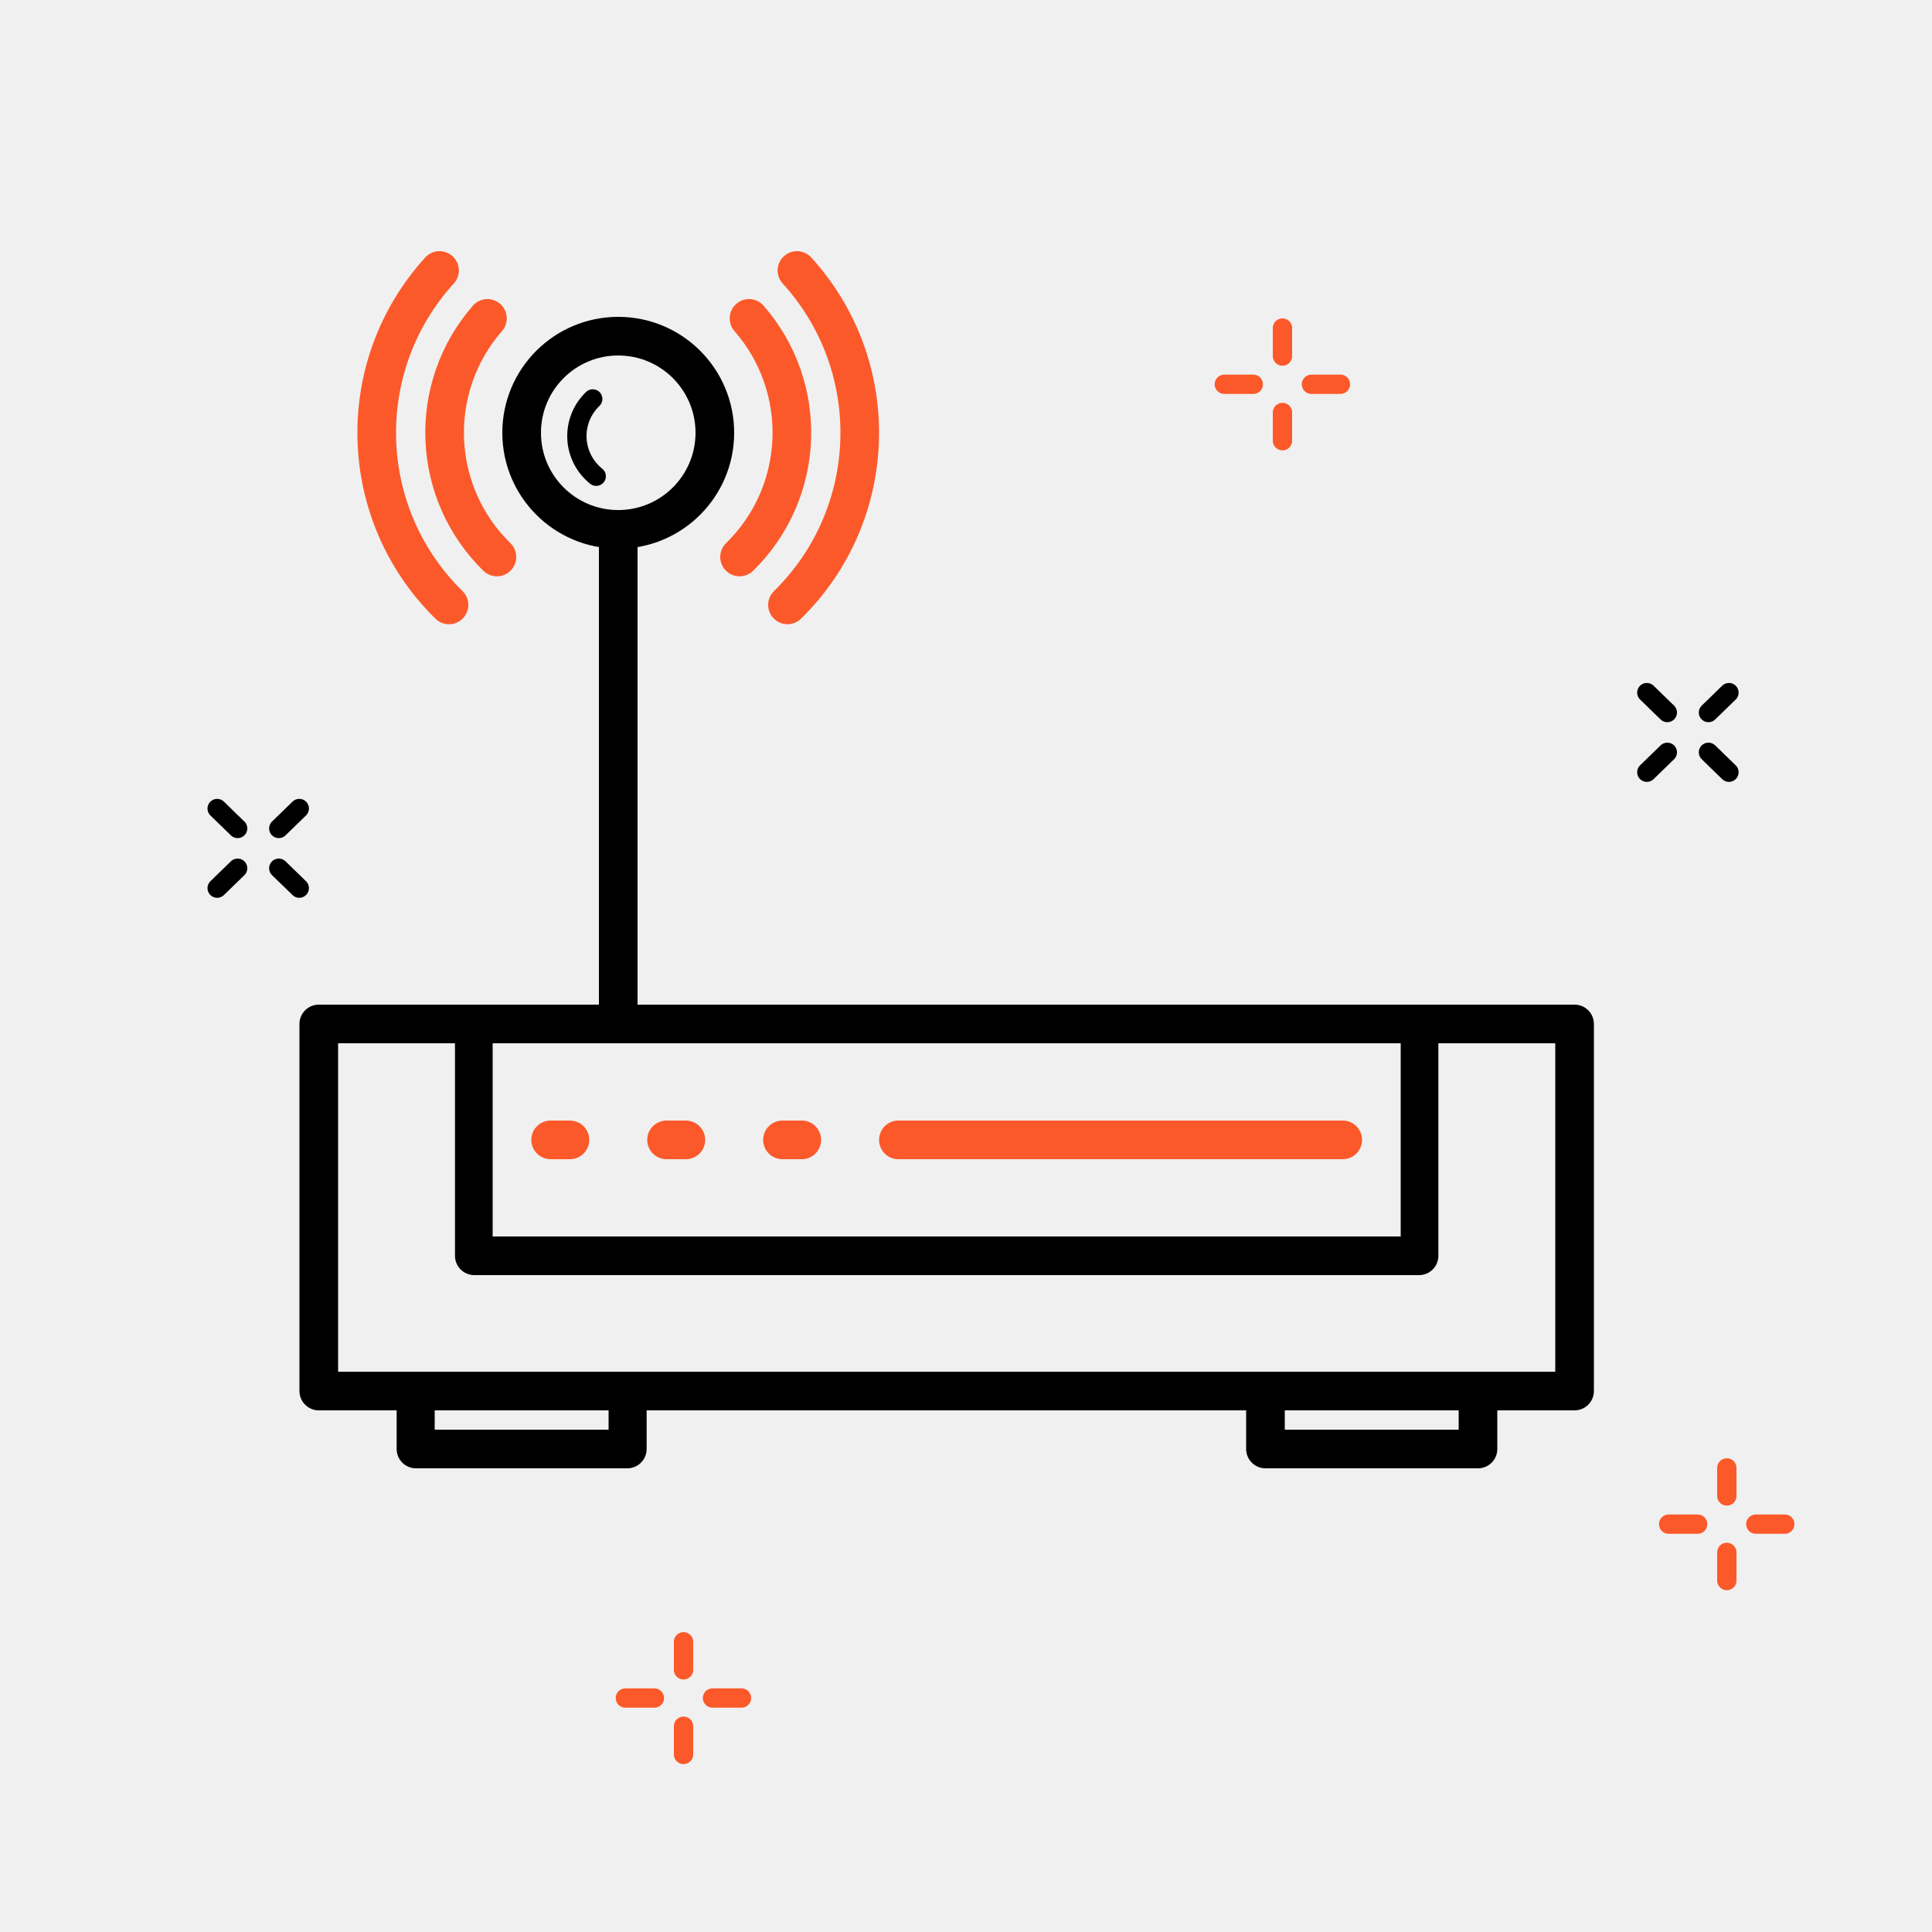
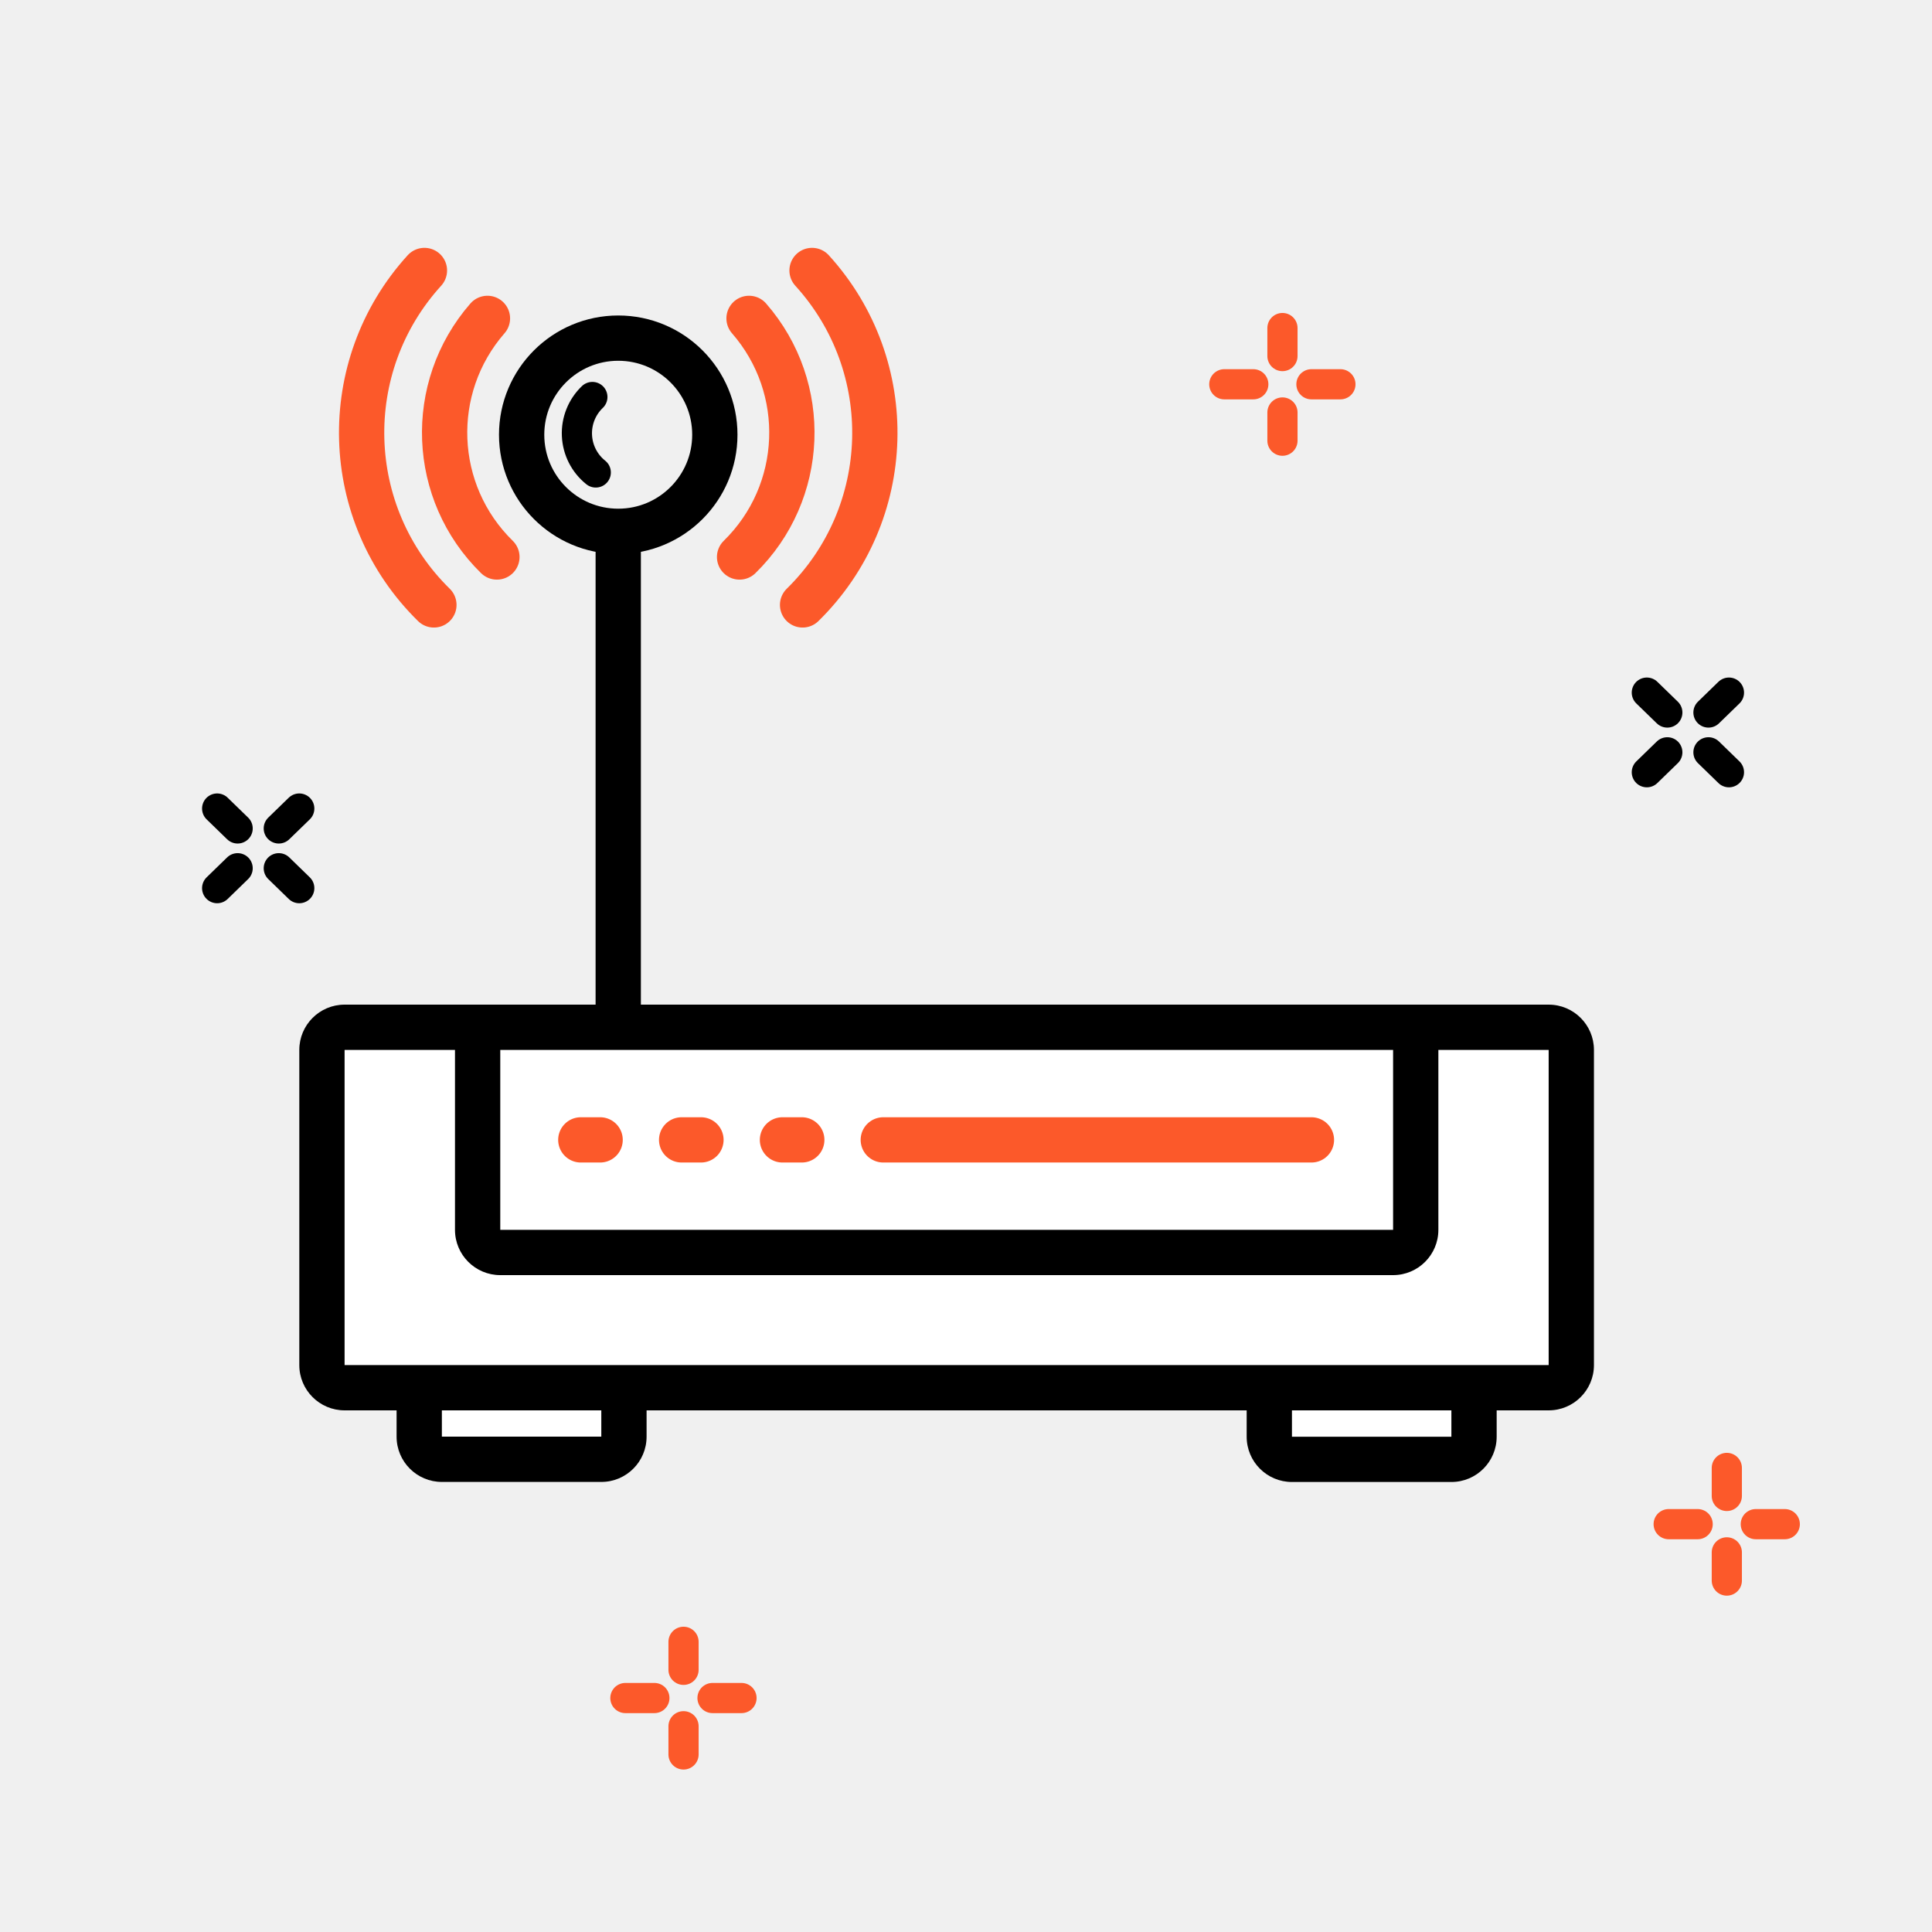
- <svg xmlns="http://www.w3.org/2000/svg" id="Слой_1" data-name="Слой 1" viewBox="0 0 100 100">
+ <svg xmlns="http://www.w3.org/2000/svg" id="Слой_1" data-name="Слой 1" viewBox="0 0 128 128">
  <defs>
-     <style>
-       .cls-1, .cls-2, .cls-3, .cls-4, .cls-5, .cls-6, .cls-7 {
-         fill: none;
-       }
- 
-       .cls-2, .cls-6, .cls-7 {
-         stroke: #000;
-       }
- 
-       .cls-2, .cls-3, .cls-5, .cls-6, .cls-7 {
-         stroke-linecap: round;
-       }
- 
-       .cls-2, .cls-3, .cls-7 {
-         stroke-linejoin: round;
-       }
- 
-       .cls-2, .cls-3 {
-         stroke-width: 2px;
-       }
- 
-       .cls-3, .cls-4, .cls-5 {
-         stroke: #fc592a;
-       }
- 
-       .cls-4, .cls-5, .cls-6 {
-         stroke-miterlimit: 10;
-       }
-     </style>
+     <style>.cls-1,.cls-2,.cls-3,.cls-4,.cls-5,.cls-6,.cls-8{fill:none;}.cls-2,.cls-5,.cls-6{stroke:#000;}.cls-2,.cls-3,.cls-4,.cls-5,.cls-6{stroke-linecap:round;}.cls-2,.cls-3,.cls-6{stroke-linejoin:round;}.cls-2,.cls-3{stroke-width:3px;}.cls-3,.cls-4,.cls-8{stroke:#fc592a;}.cls-4,.cls-5,.cls-8{stroke-miterlimit:10;}.cls-4,.cls-5,.cls-6{stroke-width:2px;}.cls-7{fill:#fff;}</style>
  </defs>
-   <g>
-     <rect class="cls-1" width="100" height="100" />
-     <path d="M80.5,54V71h-63V54h63m1-2h-65a1,1,0,0,0-1,1V72a1,1,0,0,0,1,1h65a1,1,0,0,0,1-1V53a1,1,0,0,0-1-1Z" />
-     <path d="M72.5,54V64h-47V54h47m1-2H24.55a1,1,0,0,0-1,1V65a1,1,0,0,0,1,1H73.45a1,1,0,0,0,1-1V53a1,1,0,0,0-1-1Z" />
-     <path d="M31.5,73v1h-9V73h9m1-2H21.53a1,1,0,0,0-1,1V75a1,1,0,0,0,1,1H32.47a1,1,0,0,0,1-1V72a1,1,0,0,0-1-1Z" />
-     <path d="M75.5,73v1h-9V73h9m1-2h-11a1,1,0,0,0-1,1v3a1,1,0,0,0,1,1h11a1,1,0,0,0,1-1V72a1,1,0,0,0-1-1Z" />
-     <line class="cls-2" x1="32" y1="52" x2="32" y2="28" />
-     <circle class="cls-2" cx="32" cy="22.4" r="5" />
-     <path class="cls-3" d="M25.72,28.83a9,9,0,0,1-.49-12.35" />
-     <path class="cls-3" d="M38.77,16.48a9,9,0,0,1-.49,12.35" />
-     <path class="cls-3" d="M23.24,31.31A12.48,12.48,0,0,1,22.75,14" />
-     <path class="cls-4" d="M25.72,29.43" />
-     <path class="cls-4" d="M38.28,29.43" />
-     <path class="cls-3" d="M41.25,14a12.48,12.48,0,0,1-.49,17.31" />
-     <line class="cls-3" x1="28.5" y1="59" x2="29.5" y2="59" />
-     <line class="cls-3" x1="34.5" y1="59" x2="35.5" y2="59" />
-     <line class="cls-3" x1="40.5" y1="59" x2="41.5" y2="59" />
-     <line class="cls-3" x1="46.5" y1="59" x2="69.5" y2="59" />
-     <g>
-       <line class="cls-5" x1="66.38" y1="18.43" x2="66.38" y2="16.98" />
-       <line class="cls-5" x1="66.38" y1="22.81" x2="66.38" y2="21.35" />
-       <line class="cls-5" x1="69.38" y1="19.89" x2="67.88" y2="19.89" />
-       <line class="cls-5" x1="64.87" y1="19.89" x2="63.37" y2="19.89" />
-     </g>
-     <g>
-       <line class="cls-6" x1="88.43" y1="36.88" x2="89.49" y2="35.85" />
-       <line class="cls-6" x1="85.24" y1="39.97" x2="86.3" y2="38.94" />
-       <line class="cls-6" x1="89.49" y1="39.97" x2="88.43" y2="38.94" />
-       <line class="cls-6" x1="86.3" y1="36.88" x2="85.24" y2="35.85" />
-     </g>
-     <g>
-       <line class="cls-5" x1="35.38" y1="86.43" x2="35.38" y2="84.98" />
-       <line class="cls-5" x1="35.38" y1="90.81" x2="35.38" y2="89.35" />
-       <line class="cls-5" x1="38.38" y1="87.89" x2="36.88" y2="87.89" />
-       <line class="cls-5" x1="33.87" y1="87.89" x2="32.37" y2="87.89" />
-     </g>
-     <g>
-       <line class="cls-5" x1="89.38" y1="77.43" x2="89.38" y2="75.98" />
-       <line class="cls-5" x1="89.38" y1="81.81" x2="89.38" y2="80.35" />
-       <line class="cls-5" x1="92.38" y1="78.89" x2="90.88" y2="78.89" />
-       <line class="cls-5" x1="87.87" y1="78.89" x2="86.37" y2="78.89" />
-     </g>
-     <g>
-       <line class="cls-6" x1="14.43" y1="42.88" x2="15.49" y2="41.85" />
-       <line class="cls-6" x1="11.24" y1="45.97" x2="12.3" y2="44.94" />
-       <line class="cls-6" x1="15.49" y1="45.97" x2="14.43" y2="44.94" />
-       <line class="cls-6" x1="12.3" y1="42.88" x2="11.24" y2="41.85" />
-     </g>
-     <path class="cls-7" d="M30.86,24.65a2.66,2.66,0,0,1-.18-4" />
-   </g>
+   <rect class="cls-1" width="128" height="128" />
+   <line class="cls-2" x1="40.96" y1="66.56" x2="40.96" y2="35.84" />
+   <circle class="cls-2" cx="40.96" cy="28.802" r="6.4" />
+   <path class="cls-3" d="M32.922,36.902a11.52,11.52,0,0,1-.627-15.808" />
+   <path class="cls-3" d="M49.626,21.094a11.52,11.52,0,0,1-.627,15.808" />
+   <path class="cls-3" d="M28.747,40.077A15.974,15.974,0,0,1,28.12,17.92" />
+   <path class="cls-3" d="M53.8,17.92a15.974,15.974,0,0,1-.627,22.157" />
+   <line class="cls-4" x1="84.966" y1="23.59" x2="84.966" y2="21.734" />
+   <line class="cls-4" x1="84.966" y1="29.197" x2="84.966" y2="27.328" />
+   <line class="cls-4" x1="88.806" y1="25.459" x2="86.886" y2="25.459" />
+   <line class="cls-4" x1="83.034" y1="25.459" x2="81.114" y2="25.459" />
+   <line class="cls-5" x1="113.19" y1="47.206" x2="114.547" y2="45.888" />
+   <line class="cls-5" x1="109.107" y1="51.162" x2="110.464" y2="49.843" />
+   <line class="cls-5" x1="114.547" y1="51.162" x2="113.19" y2="49.843" />
+   <line class="cls-5" x1="110.464" y1="47.206" x2="109.107" y2="45.888" />
+   <line class="cls-4" x1="45.286" y1="110.63" x2="45.286" y2="108.774" />
+   <line class="cls-4" x1="45.286" y1="116.237" x2="45.286" y2="114.368" />
+   <line class="cls-4" x1="49.126" y1="112.499" x2="47.206" y2="112.499" />
+   <line class="cls-4" x1="43.354" y1="112.499" x2="41.434" y2="112.499" />
+   <line class="cls-4" x1="114.406" y1="99.11" x2="114.406" y2="97.254" />
+   <line class="cls-4" x1="114.406" y1="104.717" x2="114.406" y2="102.848" />
+   <line class="cls-4" x1="118.246" y1="100.979" x2="116.326" y2="100.979" />
+   <line class="cls-4" x1="112.474" y1="100.979" x2="110.554" y2="100.979" />
+   <line class="cls-5" x1="18.47" y1="54.886" x2="19.827" y2="53.568" />
+   <line class="cls-5" x1="14.387" y1="58.842" x2="15.744" y2="57.523" />
+   <line class="cls-5" x1="19.827" y1="58.842" x2="18.47" y2="57.523" />
+   <line class="cls-5" x1="15.744" y1="54.886" x2="14.387" y2="53.568" />
+   <path class="cls-6" d="M39.471,31.302a3.325,3.325,0,0,1-.225-5" />
+   <rect class="cls-7" x="84.095" y="90.194" width="13.563" height="6.492" rx="1.5" ry="1.5" />
+   <path d="M96.158,91.694v3.492H85.595V91.694H96.158m0-3H85.595a3,3,0,0,0-3,3v3.492a3,3,0,0,0,3,3H96.158a3,3,0,0,0,3-3V91.694a3,3,0,0,0-3-3Z" />
+   <rect class="cls-7" x="27.775" y="90.19" width="13.563" height="6.492" rx="1.5" ry="1.5" />
+   <path d="M39.838,91.69v3.492H29.275V91.69H39.838m0-3H29.275a3,3,0,0,0-3,3v3.492a3,3,0,0,0,3,3H39.838a3,3,0,0,0,3-3V91.69a3,3,0,0,0-3-3Z" />
+   <rect class="cls-7" x="21.331" y="68.06" width="82.773" height="23.881" rx="1.5" ry="1.5" />
+   <path d="M102.603,69.56V90.44H22.83V69.56h79.773m0-3H22.83a3,3,0,0,0-3,3V90.44a3,3,0,0,0,3,3h79.773a3,3,0,0,0,3-3V69.56a3,3,0,0,0-3-3Z" />
+   <rect class="cls-7" x="31.644" y="68.06" width="62.152" height="14.921" rx="1.5" ry="1.5" />
+   <path d="M92.296,69.56V81.48H33.144V69.56H92.296m0-3H33.144a3,3,0,0,0-3,3V81.48a3,3,0,0,0,3,3H92.296a3,3,0,0,0,3-3V69.56a3,3,0,0,0-3-3Z" />
+   <line class="cls-3" x1="58.52" y1="75.52" x2="86.886" y2="75.52" />
+   <line class="cls-3" x1="38.48" y1="75.52" x2="39.76" y2="75.52" />
+   <line class="cls-3" x1="45.16" y1="75.52" x2="46.44" y2="75.52" />
+   <line class="cls-3" x1="51.84" y1="75.52" x2="53.12" y2="75.52" />
+   <path class="cls-8" d="M32.922,37.67" />
+   <path class="cls-8" d="M48.998,37.67" />
</svg>
